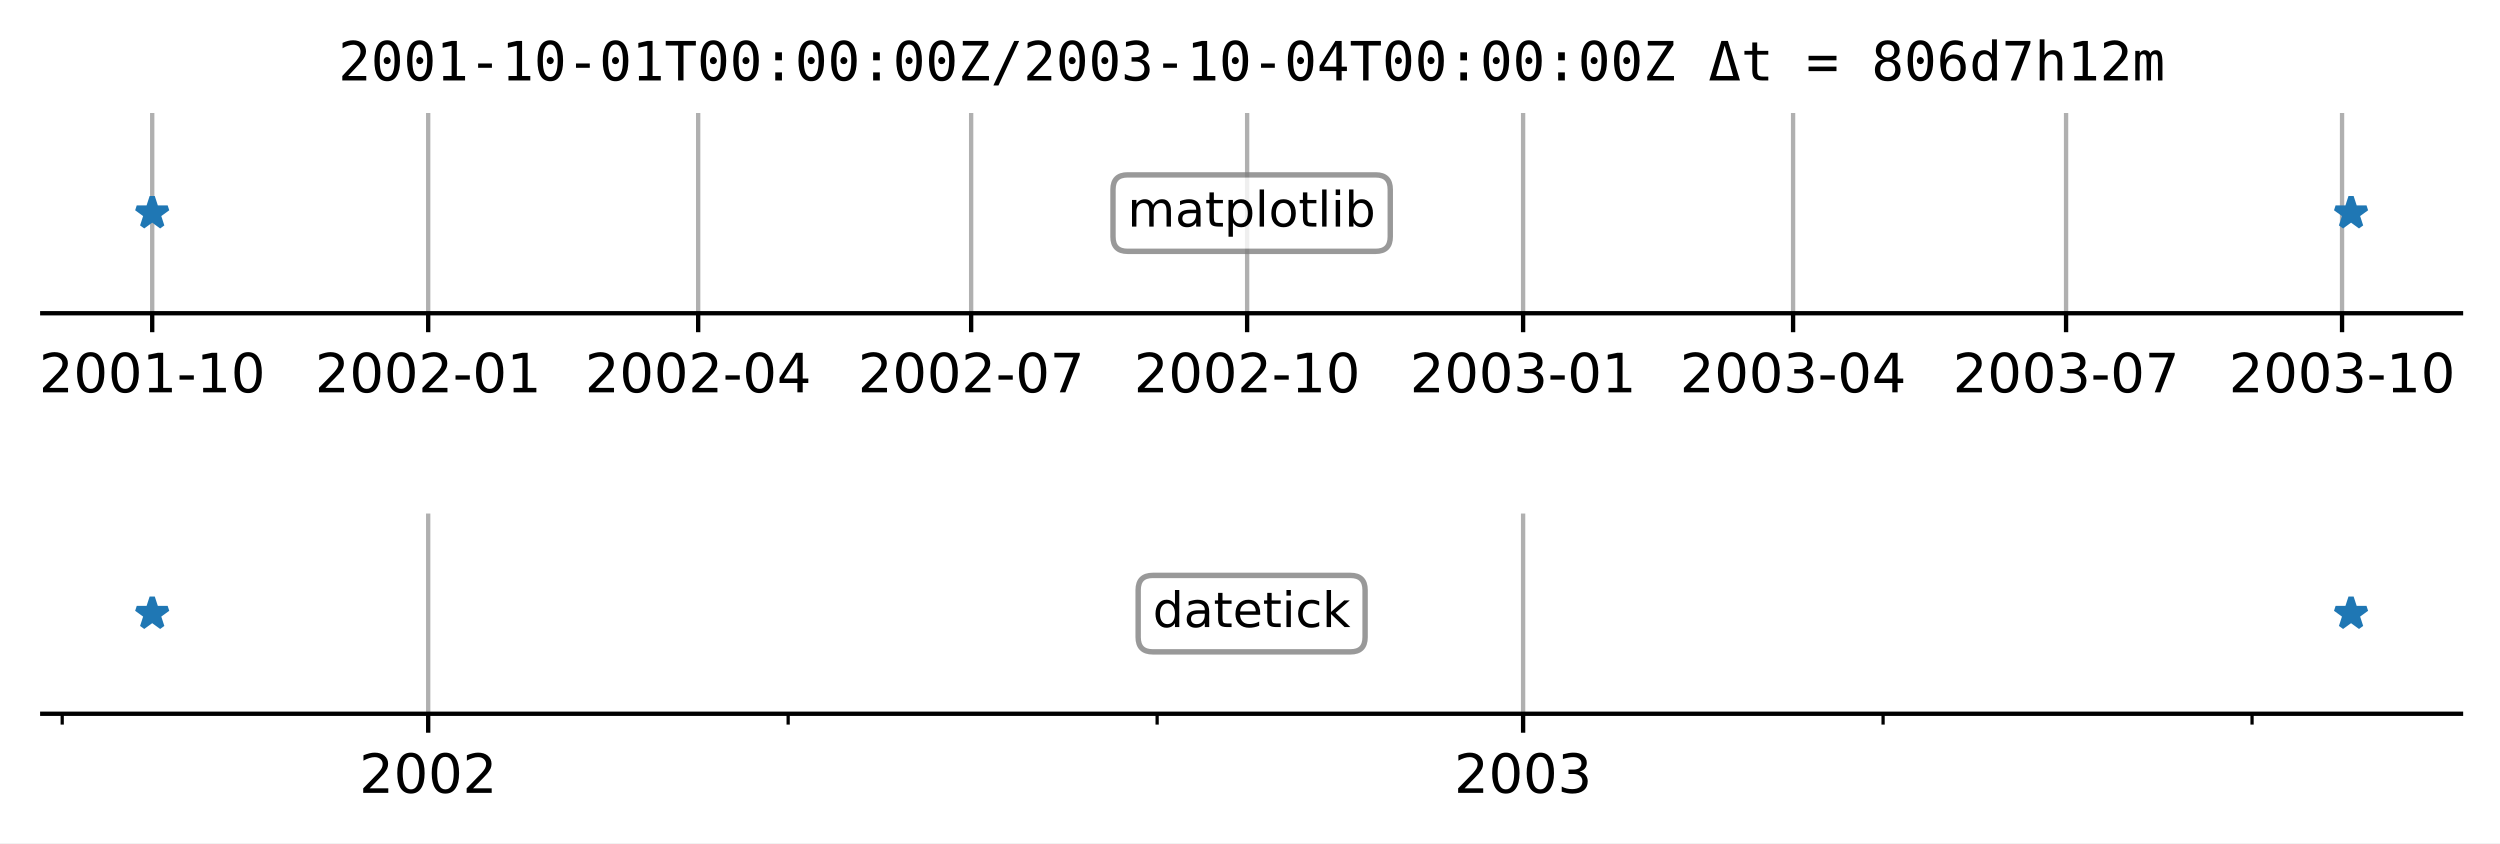
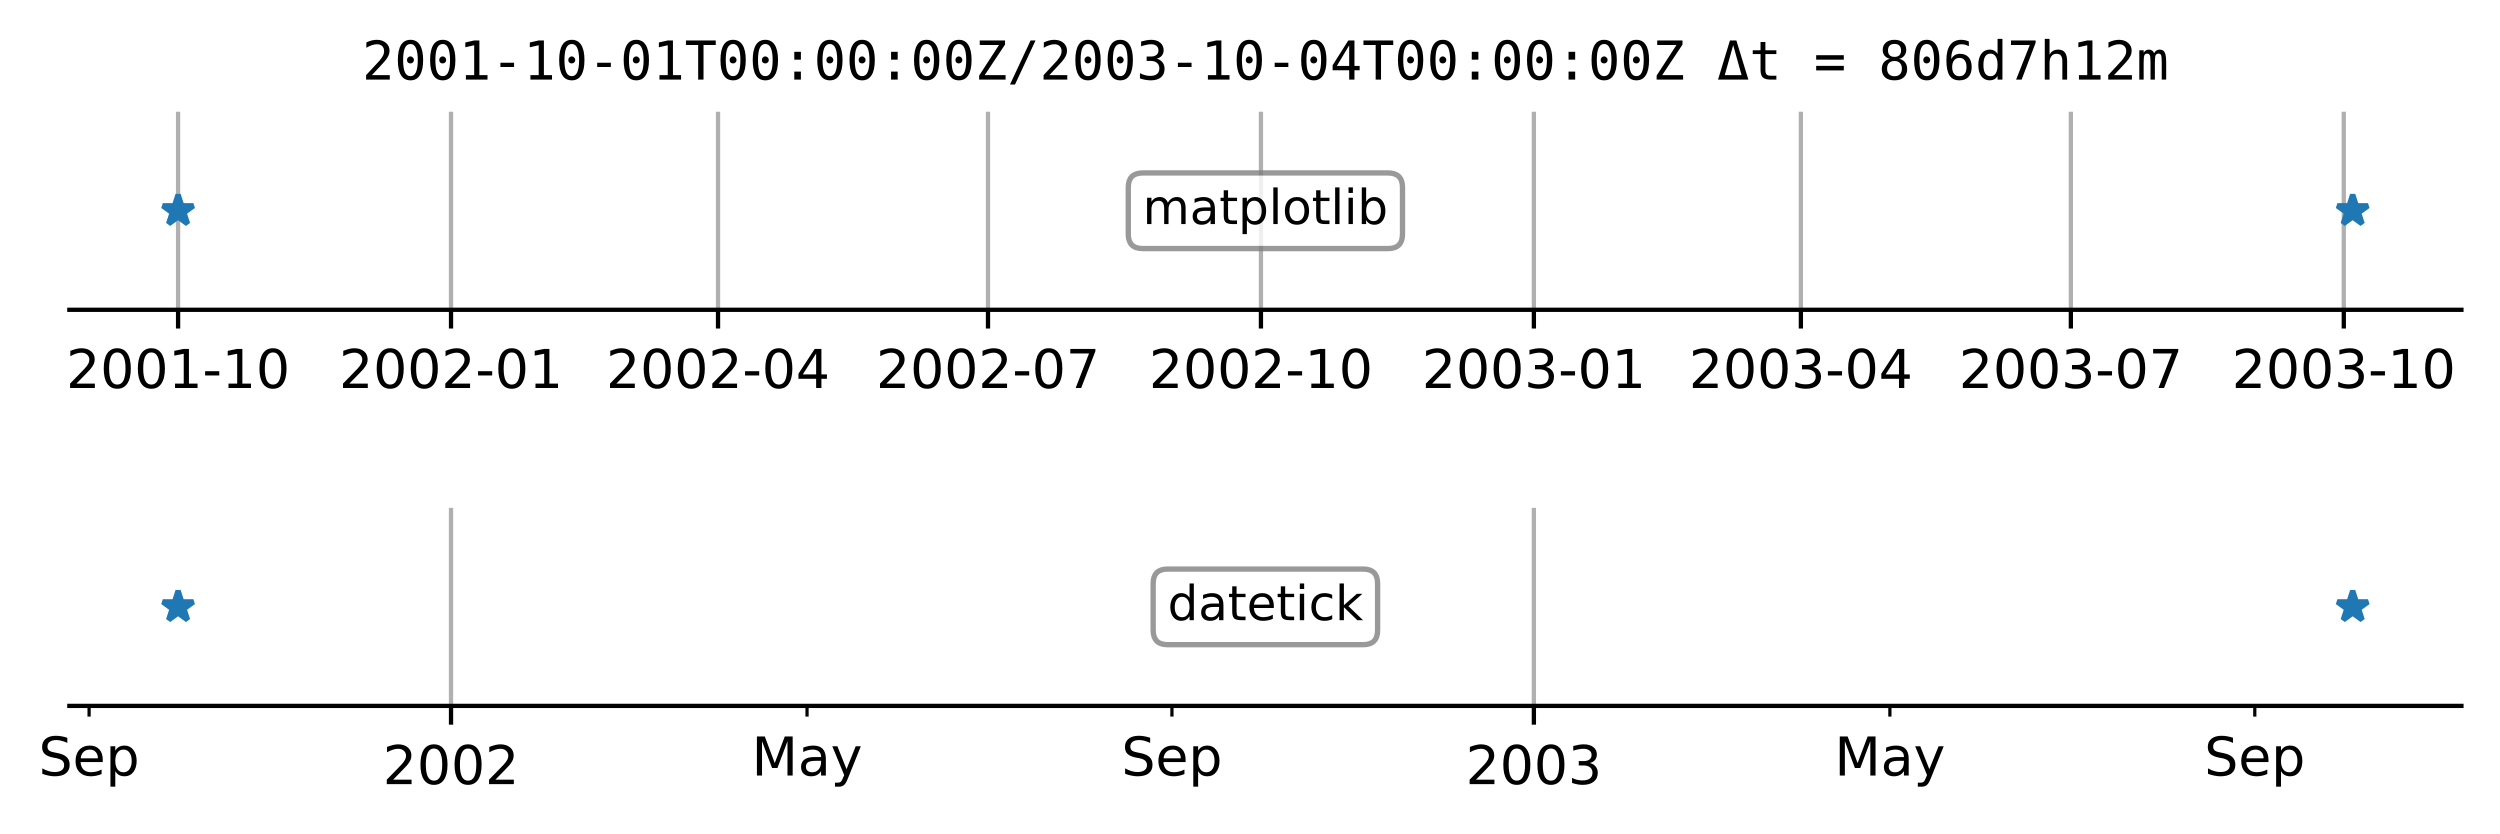
- <svg xmlns="http://www.w3.org/2000/svg" xmlns:xlink="http://www.w3.org/1999/xlink" width="461.4pt" height="155.61pt" viewBox="0 0 461.4 155.61" version="1.1">
+ <svg xmlns="http://www.w3.org/2000/svg" xmlns:xlink="http://www.w3.org/1999/xlink" width="466.543pt" height="155.61pt" viewBox="0 0 466.543 155.61" version="1.1">
  <defs>
    <style type="text/css">*{stroke-linejoin: round; stroke-linecap: butt}</style>
  </defs>
  <g id="figure_1">
    <g id="patch_1">
-       <path d="M 0 155.61  L 461.4 155.61  L 461.4 0  L 0 0  z " style="fill: #ffffff" />
+       <path d="M 0 155.61  L 466.543 155.61  L 466.543 0  L 0 0  z " style="fill: #ffffff" />
    </g>
    <g id="axes_1">
      <g id="patch_2">
-         <path d="M 7.8 57.812  L 454.2 57.812  L 454.2 20.852  L 7.8 20.852  z " style="fill: #ffffff" />
+         <path d="M 12.943 57.812  L 459.343 57.812  L 459.343 20.852  L 12.943 20.852  z " style="fill: #ffffff" />
      </g>
      <g id="matplotlib.axis_1">
        <g id="xtick_1">
          <g id="line2d_1">
-             <path d="M 28.091 57.812  L 28.091 20.852  " clip-path="url(#pa946808144)" style="fill: none; stroke: #b0b0b0; stroke-width: 0.8; stroke-linecap: square" />
+             <path d="M 33.234 57.812  L 33.234 20.852  " clip-path="url(#pa0a30b0dec)" style="fill: none; stroke: #b0b0b0; stroke-width: 0.8; stroke-linecap: square" />
          </g>
          <g id="line2d_2">
            <defs>
              <path id="m1e6c41ab66" d="M 0 0  L 0 3.5  " style="stroke: #000000; stroke-width: 0.8" />
            </defs>
            <g>
-               <use xlink:href="#m1e6c41ab66" x="28.091" y="57.812" style="stroke: #000000; stroke-width: 0.8" />
+               <use xlink:href="#m1e6c41ab66" x="33.234" y="57.812" style="stroke: #000000; stroke-width: 0.8" />
            </g>
          </g>
          <g id="text_1">
-             <text style="font-size: 10px; font-family: 'DejaVu Sans', 'Bitstream Vera Sans', 'Computer Modern Sans Serif', 'Lucida Grande', 'Verdana', 'Geneva', 'Lucid', 'Arial', 'Helvetica', 'Avant Garde', sans-serif; text-anchor: middle" x="28.091" y="72.41" transform="rotate(-0 28.09141 72.41)">2001-10</text>
+             <text style="font-size: 10px; font-family: 'DejaVu Sans', 'Bitstream Vera Sans', 'Computer Modern Sans Serif', 'Lucida Grande', 'Verdana', 'Geneva', 'Lucid', 'Arial', 'Helvetica', 'Avant Garde', sans-serif; text-anchor: middle" x="33.234" y="72.41" transform="rotate(-0 33.2342 72.41)">2001-10</text>
          </g>
        </g>
        <g id="xtick_2">
          <g id="line2d_3">
-             <path d="M 79.026 57.812  L 79.026 20.852  " clip-path="url(#pa946808144)" style="fill: none; stroke: #b0b0b0; stroke-width: 0.8; stroke-linecap: square" />
+             <path d="M 84.169 57.812  L 84.169 20.852  " clip-path="url(#pa0a30b0dec)" style="fill: none; stroke: #b0b0b0; stroke-width: 0.8; stroke-linecap: square" />
          </g>
          <g id="line2d_4">
            <g>
-               <use xlink:href="#m1e6c41ab66" x="79.026" y="57.812" style="stroke: #000000; stroke-width: 0.8" />
+               <use xlink:href="#m1e6c41ab66" x="84.169" y="57.812" style="stroke: #000000; stroke-width: 0.8" />
            </g>
          </g>
          <g id="text_2">
-             <text style="font-size: 10px; font-family: 'DejaVu Sans', 'Bitstream Vera Sans', 'Computer Modern Sans Serif', 'Lucida Grande', 'Verdana', 'Geneva', 'Lucid', 'Arial', 'Helvetica', 'Avant Garde', sans-serif; text-anchor: middle" x="79.026" y="72.41" transform="rotate(-0 79.02629 72.41)">2002-01</text>
+             <text style="font-size: 10px; font-family: 'DejaVu Sans', 'Bitstream Vera Sans', 'Computer Modern Sans Serif', 'Lucida Grande', 'Verdana', 'Geneva', 'Lucid', 'Arial', 'Helvetica', 'Avant Garde', sans-serif; text-anchor: middle" x="84.169" y="72.41" transform="rotate(-0 84.16909 72.41)">2002-01</text>
          </g>
        </g>
        <g id="xtick_3">
          <g id="line2d_5">
-             <path d="M 128.854 57.812  L 128.854 20.852  " clip-path="url(#pa946808144)" style="fill: none; stroke: #b0b0b0; stroke-width: 0.8; stroke-linecap: square" />
+             <path d="M 133.997 57.812  L 133.997 20.852  " clip-path="url(#pa0a30b0dec)" style="fill: none; stroke: #b0b0b0; stroke-width: 0.8; stroke-linecap: square" />
          </g>
          <g id="line2d_6">
            <g>
-               <use xlink:href="#m1e6c41ab66" x="128.854" y="57.812" style="stroke: #000000; stroke-width: 0.8" />
+               <use xlink:href="#m1e6c41ab66" x="133.997" y="57.812" style="stroke: #000000; stroke-width: 0.8" />
            </g>
          </g>
          <g id="text_3">
-             <text style="font-size: 10px; font-family: 'DejaVu Sans', 'Bitstream Vera Sans', 'Computer Modern Sans Serif', 'Lucida Grande', 'Verdana', 'Geneva', 'Lucid', 'Arial', 'Helvetica', 'Avant Garde', sans-serif; text-anchor: middle" x="128.854" y="72.41" transform="rotate(-0 128.8539 72.41)">2002-04</text>
+             <text style="font-size: 10px; font-family: 'DejaVu Sans', 'Bitstream Vera Sans', 'Computer Modern Sans Serif', 'Lucida Grande', 'Verdana', 'Geneva', 'Lucid', 'Arial', 'Helvetica', 'Avant Garde', sans-serif; text-anchor: middle" x="133.997" y="72.41" transform="rotate(-0 133.9967 72.41)">2002-04</text>
          </g>
        </g>
        <g id="xtick_4">
          <g id="line2d_7">
-             <path d="M 179.235 57.812  L 179.235 20.852  " clip-path="url(#pa946808144)" style="fill: none; stroke: #b0b0b0; stroke-width: 0.8; stroke-linecap: square" />
+             <path d="M 184.378 57.812  L 184.378 20.852  " clip-path="url(#pa0a30b0dec)" style="fill: none; stroke: #b0b0b0; stroke-width: 0.8; stroke-linecap: square" />
          </g>
          <g id="line2d_8">
            <g>
-               <use xlink:href="#m1e6c41ab66" x="179.235" y="57.812" style="stroke: #000000; stroke-width: 0.8" />
+               <use xlink:href="#m1e6c41ab66" x="184.378" y="57.812" style="stroke: #000000; stroke-width: 0.8" />
            </g>
          </g>
          <g id="text_4">
-             <text style="font-size: 10px; font-family: 'DejaVu Sans', 'Bitstream Vera Sans', 'Computer Modern Sans Serif', 'Lucida Grande', 'Verdana', 'Geneva', 'Lucid', 'Arial', 'Helvetica', 'Avant Garde', sans-serif; text-anchor: middle" x="179.235" y="72.41" transform="rotate(-0 179.2351 72.41)">2002-07</text>
+             <text style="font-size: 10px; font-family: 'DejaVu Sans', 'Bitstream Vera Sans', 'Computer Modern Sans Serif', 'Lucida Grande', 'Verdana', 'Geneva', 'Lucid', 'Arial', 'Helvetica', 'Avant Garde', sans-serif; text-anchor: middle" x="184.378" y="72.41" transform="rotate(-0 184.3779 72.41)">2002-07</text>
          </g>
        </g>
        <g id="xtick_5">
          <g id="line2d_9">
-             <path d="M 230.17 57.812  L 230.17 20.852  " clip-path="url(#pa946808144)" style="fill: none; stroke: #b0b0b0; stroke-width: 0.8; stroke-linecap: square" />
+             <path d="M 235.313 57.812  L 235.313 20.852  " clip-path="url(#pa0a30b0dec)" style="fill: none; stroke: #b0b0b0; stroke-width: 0.8; stroke-linecap: square" />
          </g>
          <g id="line2d_10">
            <g>
-               <use xlink:href="#m1e6c41ab66" x="230.17" y="57.812" style="stroke: #000000; stroke-width: 0.8" />
+               <use xlink:href="#m1e6c41ab66" x="235.313" y="57.812" style="stroke: #000000; stroke-width: 0.8" />
            </g>
          </g>
          <g id="text_5">
-             <text style="font-size: 10px; font-family: 'DejaVu Sans', 'Bitstream Vera Sans', 'Computer Modern Sans Serif', 'Lucida Grande', 'Verdana', 'Geneva', 'Lucid', 'Arial', 'Helvetica', 'Avant Garde', sans-serif; text-anchor: middle" x="230.17" y="72.41" transform="rotate(-0 230.17 72.41)">2002-10</text>
+             <text style="font-size: 10px; font-family: 'DejaVu Sans', 'Bitstream Vera Sans', 'Computer Modern Sans Serif', 'Lucida Grande', 'Verdana', 'Geneva', 'Lucid', 'Arial', 'Helvetica', 'Avant Garde', sans-serif; text-anchor: middle" x="235.313" y="72.41" transform="rotate(-0 235.3128 72.41)">2002-10</text>
          </g>
        </g>
        <g id="xtick_6">
          <g id="line2d_11">
-             <path d="M 281.105 57.812  L 281.105 20.852  " clip-path="url(#pa946808144)" style="fill: none; stroke: #b0b0b0; stroke-width: 0.8; stroke-linecap: square" />
+             <path d="M 286.248 57.812  L 286.248 20.852  " clip-path="url(#pa0a30b0dec)" style="fill: none; stroke: #b0b0b0; stroke-width: 0.8; stroke-linecap: square" />
          </g>
          <g id="line2d_12">
            <g>
-               <use xlink:href="#m1e6c41ab66" x="281.105" y="57.812" style="stroke: #000000; stroke-width: 0.8" />
+               <use xlink:href="#m1e6c41ab66" x="286.248" y="57.812" style="stroke: #000000; stroke-width: 0.8" />
            </g>
          </g>
          <g id="text_6">
-             <text style="font-size: 10px; font-family: 'DejaVu Sans', 'Bitstream Vera Sans', 'Computer Modern Sans Serif', 'Lucida Grande', 'Verdana', 'Geneva', 'Lucid', 'Arial', 'Helvetica', 'Avant Garde', sans-serif; text-anchor: middle" x="281.105" y="72.41" transform="rotate(-0 281.1049 72.41)">2003-01</text>
+             <text style="font-size: 10px; font-family: 'DejaVu Sans', 'Bitstream Vera Sans', 'Computer Modern Sans Serif', 'Lucida Grande', 'Verdana', 'Geneva', 'Lucid', 'Arial', 'Helvetica', 'Avant Garde', sans-serif; text-anchor: middle" x="286.248" y="72.41" transform="rotate(-0 286.2477 72.41)">2003-01</text>
          </g>
        </g>
        <g id="xtick_7">
          <g id="line2d_13">
-             <path d="M 330.933 57.812  L 330.933 20.852  " clip-path="url(#pa946808144)" style="fill: none; stroke: #b0b0b0; stroke-width: 0.8; stroke-linecap: square" />
+             <path d="M 336.075 57.812  L 336.075 20.852  " clip-path="url(#pa0a30b0dec)" style="fill: none; stroke: #b0b0b0; stroke-width: 0.8; stroke-linecap: square" />
          </g>
          <g id="line2d_14">
            <g>
-               <use xlink:href="#m1e6c41ab66" x="330.933" y="57.812" style="stroke: #000000; stroke-width: 0.8" />
+               <use xlink:href="#m1e6c41ab66" x="336.075" y="57.812" style="stroke: #000000; stroke-width: 0.8" />
            </g>
          </g>
          <g id="text_7">
-             <text style="font-size: 10px; font-family: 'DejaVu Sans', 'Bitstream Vera Sans', 'Computer Modern Sans Serif', 'Lucida Grande', 'Verdana', 'Geneva', 'Lucid', 'Arial', 'Helvetica', 'Avant Garde', sans-serif; text-anchor: middle" x="330.933" y="72.41" transform="rotate(-0 330.9325 72.41)">2003-04</text>
+             <text style="font-size: 10px; font-family: 'DejaVu Sans', 'Bitstream Vera Sans', 'Computer Modern Sans Serif', 'Lucida Grande', 'Verdana', 'Geneva', 'Lucid', 'Arial', 'Helvetica', 'Avant Garde', sans-serif; text-anchor: middle" x="336.075" y="72.41" transform="rotate(-0 336.0753 72.41)">2003-04</text>
          </g>
        </g>
        <g id="xtick_8">
          <g id="line2d_15">
-             <path d="M 381.314 57.812  L 381.314 20.852  " clip-path="url(#pa946808144)" style="fill: none; stroke: #b0b0b0; stroke-width: 0.8; stroke-linecap: square" />
+             <path d="M 386.457 57.812  L 386.457 20.852  " clip-path="url(#pa0a30b0dec)" style="fill: none; stroke: #b0b0b0; stroke-width: 0.8; stroke-linecap: square" />
          </g>
          <g id="line2d_16">
            <g>
-               <use xlink:href="#m1e6c41ab66" x="381.314" y="57.812" style="stroke: #000000; stroke-width: 0.8" />
+               <use xlink:href="#m1e6c41ab66" x="386.457" y="57.812" style="stroke: #000000; stroke-width: 0.8" />
            </g>
          </g>
          <g id="text_8">
-             <text style="font-size: 10px; font-family: 'DejaVu Sans', 'Bitstream Vera Sans', 'Computer Modern Sans Serif', 'Lucida Grande', 'Verdana', 'Geneva', 'Lucid', 'Arial', 'Helvetica', 'Avant Garde', sans-serif; text-anchor: middle" x="381.314" y="72.41" transform="rotate(-0 381.3138 72.41)">2003-07</text>
+             <text style="font-size: 10px; font-family: 'DejaVu Sans', 'Bitstream Vera Sans', 'Computer Modern Sans Serif', 'Lucida Grande', 'Verdana', 'Geneva', 'Lucid', 'Arial', 'Helvetica', 'Avant Garde', sans-serif; text-anchor: middle" x="386.457" y="72.41" transform="rotate(-0 386.4566 72.41)">2003-07</text>
          </g>
        </g>
        <g id="xtick_9">
          <g id="line2d_17">
-             <path d="M 432.249 57.812  L 432.249 20.852  " clip-path="url(#pa946808144)" style="fill: none; stroke: #b0b0b0; stroke-width: 0.8; stroke-linecap: square" />
+             <path d="M 437.391 57.812  L 437.391 20.852  " clip-path="url(#pa0a30b0dec)" style="fill: none; stroke: #b0b0b0; stroke-width: 0.8; stroke-linecap: square" />
          </g>
          <g id="line2d_18">
            <g>
-               <use xlink:href="#m1e6c41ab66" x="432.249" y="57.812" style="stroke: #000000; stroke-width: 0.8" />
+               <use xlink:href="#m1e6c41ab66" x="437.391" y="57.812" style="stroke: #000000; stroke-width: 0.8" />
            </g>
          </g>
          <g id="text_9">
-             <text style="font-size: 10px; font-family: 'DejaVu Sans', 'Bitstream Vera Sans', 'Computer Modern Sans Serif', 'Lucida Grande', 'Verdana', 'Geneva', 'Lucid', 'Arial', 'Helvetica', 'Avant Garde', sans-serif; text-anchor: middle" x="432.249" y="72.41" transform="rotate(-0 432.2487 72.41)">2003-10</text>
+             <text style="font-size: 10px; font-family: 'DejaVu Sans', 'Bitstream Vera Sans', 'Computer Modern Sans Serif', 'Lucida Grande', 'Verdana', 'Geneva', 'Lucid', 'Arial', 'Helvetica', 'Avant Garde', sans-serif; text-anchor: middle" x="437.391" y="72.41" transform="rotate(-0 437.3915 72.41)">2003-10</text>
          </g>
        </g>
      </g>
      <g id="line2d_19">
        <defs>
          <path id="maf42e94cd1" d="M 0 -3  L -0.674 -0.927  L -2.853 -0.927  L -1.09 0.354  L -1.763 2.427  L -0 1.146  L 1.763 2.427  L 1.09 0.354  L 2.853 -0.927  L 0.674 -0.927  z " style="stroke: #1f77b4; stroke-linejoin: bevel" />
        </defs>
-         <g clip-path="url(#pa946808144)">
-           <use xlink:href="#maf42e94cd1" x="28.091" y="39.332" style="fill: #1f77b4; stroke: #1f77b4; stroke-linejoin: bevel" />
-           <use xlink:href="#maf42e94cd1" x="433.91" y="39.332" style="fill: #1f77b4; stroke: #1f77b4; stroke-linejoin: bevel" />
+         <g clip-path="url(#pa0a30b0dec)">
+           <use xlink:href="#maf42e94cd1" x="33.234" y="39.332" style="fill: #1f77b4; stroke: #1f77b4; stroke-linejoin: bevel" />
+           <use xlink:href="#maf42e94cd1" x="439.052" y="39.332" style="fill: #1f77b4; stroke: #1f77b4; stroke-linejoin: bevel" />
        </g>
      </g>
      <g id="patch_3">
-         <path d="M 7.8 57.812  L 454.2 57.812  " style="fill: none; stroke: #000000; stroke-width: 0.8; stroke-linejoin: miter; stroke-linecap: square" />
+         <path d="M 12.943 57.812  L 459.343 57.812  " style="fill: none; stroke: #000000; stroke-width: 0.8; stroke-linejoin: miter; stroke-linecap: square" />
      </g>
      <g id="text_10">
        <g id="patch_4">
-           <path d="M 208.114 46.387  L 253.887 46.387  Q 256.587 46.387 256.587 43.687  L 256.587 34.976  Q 256.587 32.276 253.887 32.276  L 208.114 32.276  Q 205.414 32.276 205.414 34.976  L 205.414 43.687  Q 205.414 46.387 208.114 46.387  z " style="fill: #ffffff; opacity: 0.8; stroke: #808080; stroke-linejoin: miter" />
-         </g>
-         <text style="font-size: 9px; font-family: 'DejaVu Sans', 'Bitstream Vera Sans', 'Computer Modern Sans Serif', 'Lucida Grande', 'Verdana', 'Geneva', 'Lucid', 'Arial', 'Helvetica', 'Avant Garde', sans-serif; text-anchor: middle" x="231" y="41.815" transform="rotate(-0 231.0005 41.815)">matplotlib</text>
+           <path d="M 213.257 46.387  L 259.03 46.387  Q 261.73 46.387 261.73 43.687  L 261.73 34.976  Q 261.73 32.276 259.03 32.276  L 213.257 32.276  Q 210.557 32.276 210.557 34.976  L 210.557 43.687  Q 210.557 46.387 213.257 46.387  z " style="fill: #ffffff; opacity: 0.8; stroke: #808080; stroke-linejoin: miter" />
+         </g>
+         <text style="font-size: 9px; font-family: 'DejaVu Sans', 'Bitstream Vera Sans', 'Computer Modern Sans Serif', 'Lucida Grande', 'Verdana', 'Geneva', 'Lucid', 'Arial', 'Helvetica', 'Avant Garde', sans-serif; text-anchor: middle" x="236.143" y="41.815" transform="rotate(-0 236.1433 41.815)">matplotlib</text>
      </g>
      <g id="text_11">
-         <text style="font-size: 10px; font-family: 'DejaVu Sans Mono', 'Bitstream Vera Sans Mono', 'Computer Modern Typewriter', 'Andale Mono', 'Nimbus Mono L', 'Courier New', 'Courier', 'Fixed', 'Terminal', monospace; text-anchor: middle" x="231" y="14.852" transform="rotate(-0 231.0005 14.85156)">2001-10-01T00:00:00Z/2003-10-04T00:00:00Z Δt = 806d7h12m</text>
+         <text style="font-size: 10px; font-family: 'DejaVu Sans Mono', 'Bitstream Vera Sans Mono', 'Computer Modern Typewriter', 'Andale Mono', 'Nimbus Mono L', 'Courier New', 'Courier', 'Fixed', 'Terminal', monospace; text-anchor: middle" x="236.143" y="14.852" transform="rotate(-0 236.1433 14.85156)">2001-10-01T00:00:00Z/2003-10-04T00:00:00Z Δt = 806d7h12m</text>
      </g>
    </g>
    <g id="axes_2">
      <g id="patch_5">
-         <path d="M 7.8 131.732  L 454.2 131.732  L 454.2 94.772  L 7.8 94.772  z " style="fill: #ffffff" />
+         <path d="M 12.943 131.732  L 459.343 131.732  L 459.343 94.772  L 12.943 94.772  z " style="fill: #ffffff" />
      </g>
      <g id="matplotlib.axis_2">
        <g id="xtick_10">
          <g id="line2d_20">
-             <path d="M 79.026 131.732  L 79.026 94.772  " clip-path="url(#p733ab4ef03)" style="fill: none; stroke: #b0b0b0; stroke-width: 0.8; stroke-linecap: square" />
+             <path d="M 84.169 131.732  L 84.169 94.772  " clip-path="url(#pbfc7ef6cd2)" style="fill: none; stroke: #b0b0b0; stroke-width: 0.8; stroke-linecap: square" />
          </g>
          <g id="line2d_21">
            <g>
-               <use xlink:href="#m1e6c41ab66" x="79.026" y="131.732" style="stroke: #000000; stroke-width: 0.8" />
+               <use xlink:href="#m1e6c41ab66" x="84.169" y="131.732" style="stroke: #000000; stroke-width: 0.8" />
            </g>
          </g>
          <g id="text_12">
-             <text style="font-size: 10px; font-family: 'DejaVu Sans', 'Bitstream Vera Sans', 'Computer Modern Sans Serif', 'Lucida Grande', 'Verdana', 'Geneva', 'Lucid', 'Arial', 'Helvetica', 'Avant Garde', sans-serif; text-anchor: middle" x="79.026" y="146.33" transform="rotate(-0 79.02629 146.33)">2002</text>
+             <text style="font-size: 10px; font-family: 'DejaVu Sans', 'Bitstream Vera Sans', 'Computer Modern Sans Serif', 'Lucida Grande', 'Verdana', 'Geneva', 'Lucid', 'Arial', 'Helvetica', 'Avant Garde', sans-serif; text-anchor: middle" x="84.169" y="146.33" transform="rotate(-0 84.16909 146.33)">2002</text>
          </g>
        </g>
        <g id="xtick_11">
          <g id="line2d_22">
-             <path d="M 281.105 131.732  L 281.105 94.772  " clip-path="url(#p733ab4ef03)" style="fill: none; stroke: #b0b0b0; stroke-width: 0.8; stroke-linecap: square" />
+             <path d="M 286.248 131.732  L 286.248 94.772  " clip-path="url(#pbfc7ef6cd2)" style="fill: none; stroke: #b0b0b0; stroke-width: 0.8; stroke-linecap: square" />
          </g>
          <g id="line2d_23">
            <g>
-               <use xlink:href="#m1e6c41ab66" x="281.105" y="131.732" style="stroke: #000000; stroke-width: 0.8" />
+               <use xlink:href="#m1e6c41ab66" x="286.248" y="131.732" style="stroke: #000000; stroke-width: 0.8" />
            </g>
          </g>
          <g id="text_13">
-             <text style="font-size: 10px; font-family: 'DejaVu Sans', 'Bitstream Vera Sans', 'Computer Modern Sans Serif', 'Lucida Grande', 'Verdana', 'Geneva', 'Lucid', 'Arial', 'Helvetica', 'Avant Garde', sans-serif; text-anchor: middle" x="281.105" y="146.33" transform="rotate(-0 281.1049 146.33)">2003</text>
+             <text style="font-size: 10px; font-family: 'DejaVu Sans', 'Bitstream Vera Sans', 'Computer Modern Sans Serif', 'Lucida Grande', 'Verdana', 'Geneva', 'Lucid', 'Arial', 'Helvetica', 'Avant Garde', sans-serif; text-anchor: middle" x="286.248" y="146.33" transform="rotate(-0 286.2477 146.33)">2003</text>
          </g>
        </g>
        <g id="xtick_12">
          <g id="line2d_24">
            <defs>
              <path id="m7da8c832f9" d="M 0 0  L 0 2  " style="stroke: #000000; stroke-width: 0.6" />
            </defs>
            <g>
-               <use xlink:href="#m7da8c832f9" x="11.482" y="131.732" style="stroke: #000000; stroke-width: 0.6" />
-             </g>
+               <use xlink:href="#m7da8c832f9" x="16.625" y="131.732" style="stroke: #000000; stroke-width: 0.6" />
+             </g>
+           </g>
+           <g id="text_14">
+             <text style="font-size: 10px; font-family: 'DejaVu Sans', 'Bitstream Vera Sans', 'Computer Modern Sans Serif', 'Lucida Grande', 'Verdana', 'Geneva', 'Lucid', 'Arial', 'Helvetica', 'Avant Garde', sans-serif; text-anchor: middle" x="16.625" y="144.73" transform="rotate(-0 16.625 144.73)">Sep</text>
          </g>
        </g>
        <g id="xtick_13">
          <g id="line2d_25">
            <g>
-               <use xlink:href="#m7da8c832f9" x="145.463" y="131.732" style="stroke: #000000; stroke-width: 0.6" />
-             </g>
+               <use xlink:href="#m7da8c832f9" x="150.606" y="131.732" style="stroke: #000000; stroke-width: 0.6" />
+             </g>
+           </g>
+           <g id="text_15">
+             <text style="font-size: 10px; font-family: 'DejaVu Sans', 'Bitstream Vera Sans', 'Computer Modern Sans Serif', 'Lucida Grande', 'Verdana', 'Geneva', 'Lucid', 'Arial', 'Helvetica', 'Avant Garde', sans-serif; text-anchor: middle" x="150.606" y="144.73" transform="rotate(-0 150.6059 144.73)">May</text>
          </g>
        </g>
        <g id="xtick_14">
          <g id="line2d_26">
            <g>
-               <use xlink:href="#m7da8c832f9" x="213.561" y="131.732" style="stroke: #000000; stroke-width: 0.6" />
-             </g>
+               <use xlink:href="#m7da8c832f9" x="218.704" y="131.732" style="stroke: #000000; stroke-width: 0.6" />
+             </g>
+           </g>
+           <g id="text_16">
+             <text style="font-size: 10px; font-family: 'DejaVu Sans', 'Bitstream Vera Sans', 'Computer Modern Sans Serif', 'Lucida Grande', 'Verdana', 'Geneva', 'Lucid', 'Arial', 'Helvetica', 'Avant Garde', sans-serif; text-anchor: middle" x="218.704" y="144.73" transform="rotate(-0 218.7036 144.73)">Sep</text>
          </g>
        </g>
        <g id="xtick_15">
          <g id="line2d_27">
            <g>
-               <use xlink:href="#m7da8c832f9" x="347.542" y="131.732" style="stroke: #000000; stroke-width: 0.6" />
-             </g>
+               <use xlink:href="#m7da8c832f9" x="352.685" y="131.732" style="stroke: #000000; stroke-width: 0.6" />
+             </g>
+           </g>
+           <g id="text_17">
+             <text style="font-size: 10px; font-family: 'DejaVu Sans', 'Bitstream Vera Sans', 'Computer Modern Sans Serif', 'Lucida Grande', 'Verdana', 'Geneva', 'Lucid', 'Arial', 'Helvetica', 'Avant Garde', sans-serif; text-anchor: middle" x="352.685" y="144.73" transform="rotate(-0 352.6845 144.73)">May</text>
          </g>
        </g>
        <g id="xtick_16">
          <g id="line2d_28">
            <g>
-               <use xlink:href="#m7da8c832f9" x="415.639" y="131.732" style="stroke: #000000; stroke-width: 0.6" />
-             </g>
+               <use xlink:href="#m7da8c832f9" x="420.782" y="131.732" style="stroke: #000000; stroke-width: 0.6" />
+             </g>
+           </g>
+           <g id="text_18">
+             <text style="font-size: 10px; font-family: 'DejaVu Sans', 'Bitstream Vera Sans', 'Computer Modern Sans Serif', 'Lucida Grande', 'Verdana', 'Geneva', 'Lucid', 'Arial', 'Helvetica', 'Avant Garde', sans-serif; text-anchor: middle" x="420.782" y="144.73" transform="rotate(-0 420.7823 144.73)">Sep</text>
          </g>
        </g>
      </g>
      <g id="line2d_29">
-         <g clip-path="url(#p733ab4ef03)">
-           <use xlink:href="#maf42e94cd1" x="28.091" y="113.252" style="fill: #1f77b4; stroke: #1f77b4; stroke-linejoin: bevel" />
-           <use xlink:href="#maf42e94cd1" x="433.91" y="113.252" style="fill: #1f77b4; stroke: #1f77b4; stroke-linejoin: bevel" />
+         <g clip-path="url(#pbfc7ef6cd2)">
+           <use xlink:href="#maf42e94cd1" x="33.234" y="113.252" style="fill: #1f77b4; stroke: #1f77b4; stroke-linejoin: bevel" />
+           <use xlink:href="#maf42e94cd1" x="439.052" y="113.252" style="fill: #1f77b4; stroke: #1f77b4; stroke-linejoin: bevel" />
        </g>
      </g>
      <g id="patch_6">
-         <path d="M 7.8 131.732  L 454.2 131.732  " style="fill: none; stroke: #000000; stroke-width: 0.8; stroke-linejoin: miter; stroke-linecap: square" />
-       </g>
-       <g id="text_14">
+         <path d="M 12.943 131.732  L 459.343 131.732  " style="fill: none; stroke: #000000; stroke-width: 0.8; stroke-linejoin: miter; stroke-linecap: square" />
+       </g>
+       <g id="text_19">
        <g id="patch_7">
-           <path d="M 212.759 120.307  L 249.242 120.307  Q 251.942 120.307 251.942 117.607  L 251.942 108.896  Q 251.942 106.196 249.242 106.196  L 212.759 106.196  Q 210.059 106.196 210.059 108.896  L 210.059 117.607  Q 210.059 120.307 212.759 120.307  z " style="fill: #ffffff; opacity: 0.8; stroke: #808080; stroke-linejoin: miter" />
-         </g>
-         <text style="font-size: 9px; font-family: 'DejaVu Sans', 'Bitstream Vera Sans', 'Computer Modern Sans Serif', 'Lucida Grande', 'Verdana', 'Geneva', 'Lucid', 'Arial', 'Helvetica', 'Avant Garde', sans-serif; text-anchor: middle" x="231" y="115.735" transform="rotate(-0 231.0005 115.735)">datetick</text>
+           <path d="M 217.901 120.307  L 254.385 120.307  Q 257.085 120.307 257.085 117.607  L 257.085 108.896  Q 257.085 106.196 254.385 106.196  L 217.901 106.196  Q 215.201 106.196 215.201 108.896  L 215.201 117.607  Q 215.201 120.307 217.901 120.307  z " style="fill: #ffffff; opacity: 0.8; stroke: #808080; stroke-linejoin: miter" />
+         </g>
+         <text style="font-size: 9px; font-family: 'DejaVu Sans', 'Bitstream Vera Sans', 'Computer Modern Sans Serif', 'Lucida Grande', 'Verdana', 'Geneva', 'Lucid', 'Arial', 'Helvetica', 'Avant Garde', sans-serif; text-anchor: middle" x="236.143" y="115.735" transform="rotate(-0 236.1433 115.735)">datetick</text>
      </g>
    </g>
  </g>
  <defs>
-     <clipPath id="pa946808144">
-       <rect x="7.8" y="20.852" width="446.4" height="36.96" />
+     <clipPath id="pa0a30b0dec">
+       <rect x="12.943" y="20.852" width="446.4" height="36.96" />
    </clipPath>
-     <clipPath id="p733ab4ef03">
-       <rect x="7.8" y="94.772" width="446.4" height="36.96" />
+     <clipPath id="pbfc7ef6cd2">
+       <rect x="12.943" y="94.772" width="446.4" height="36.96" />
    </clipPath>
  </defs>
</svg>
